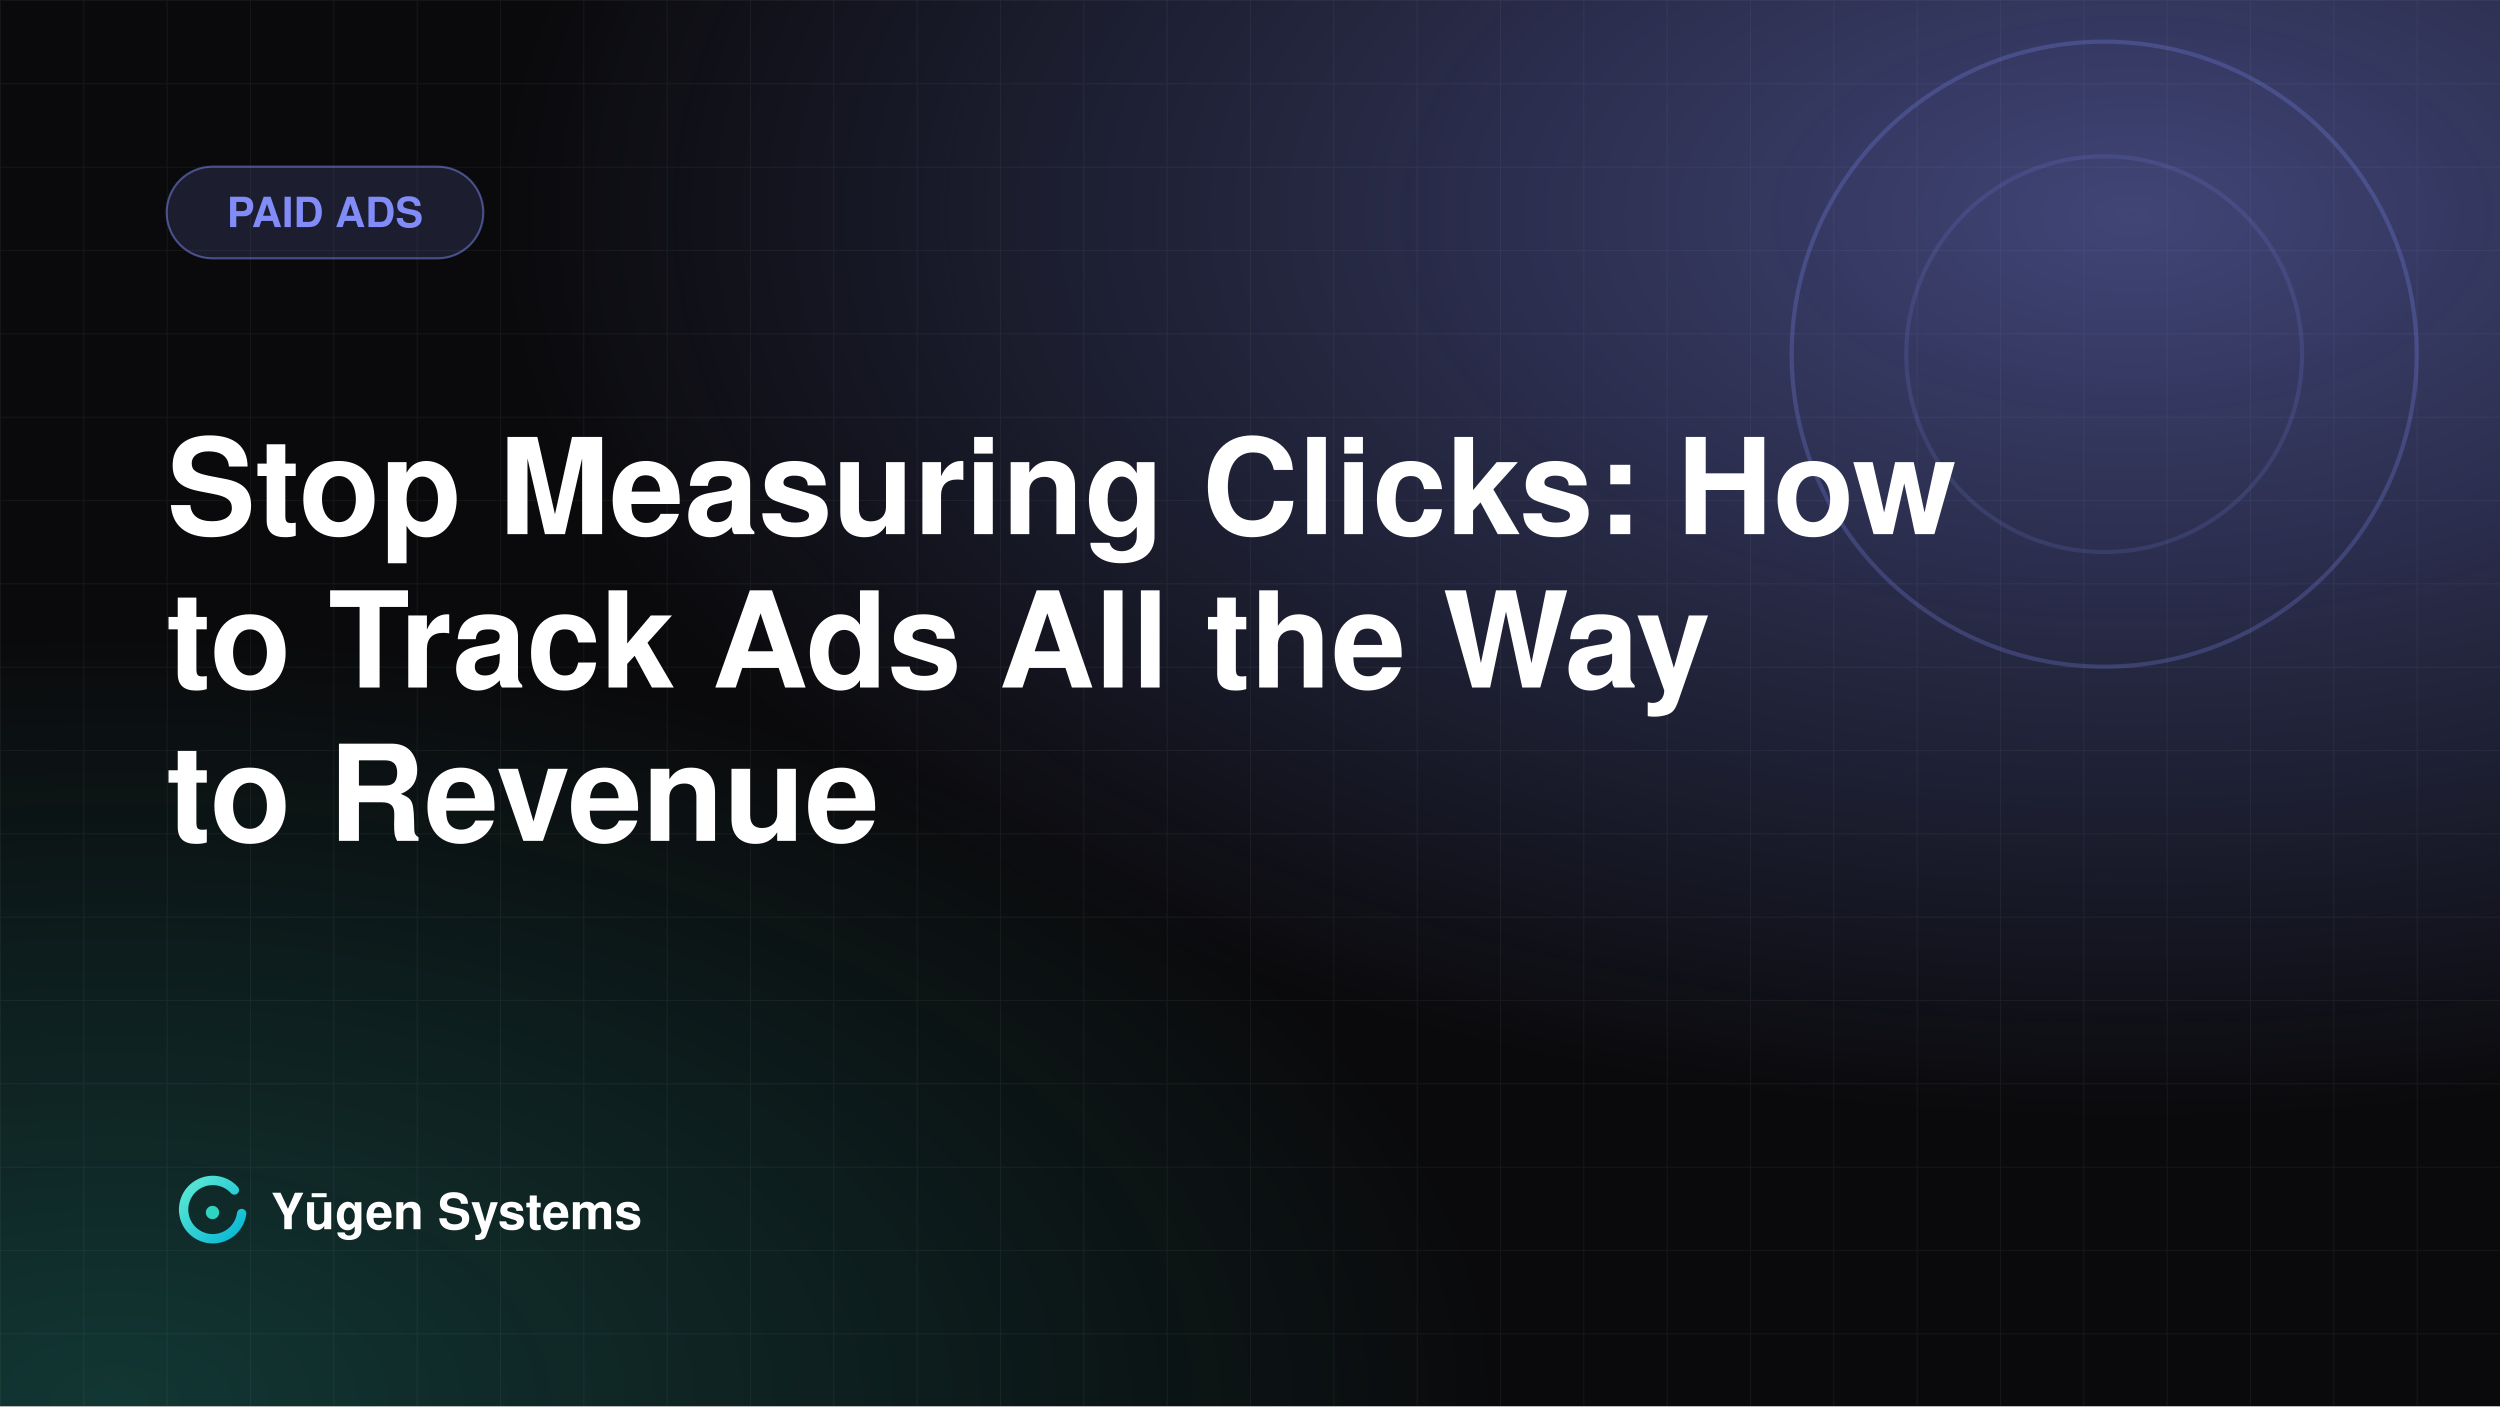
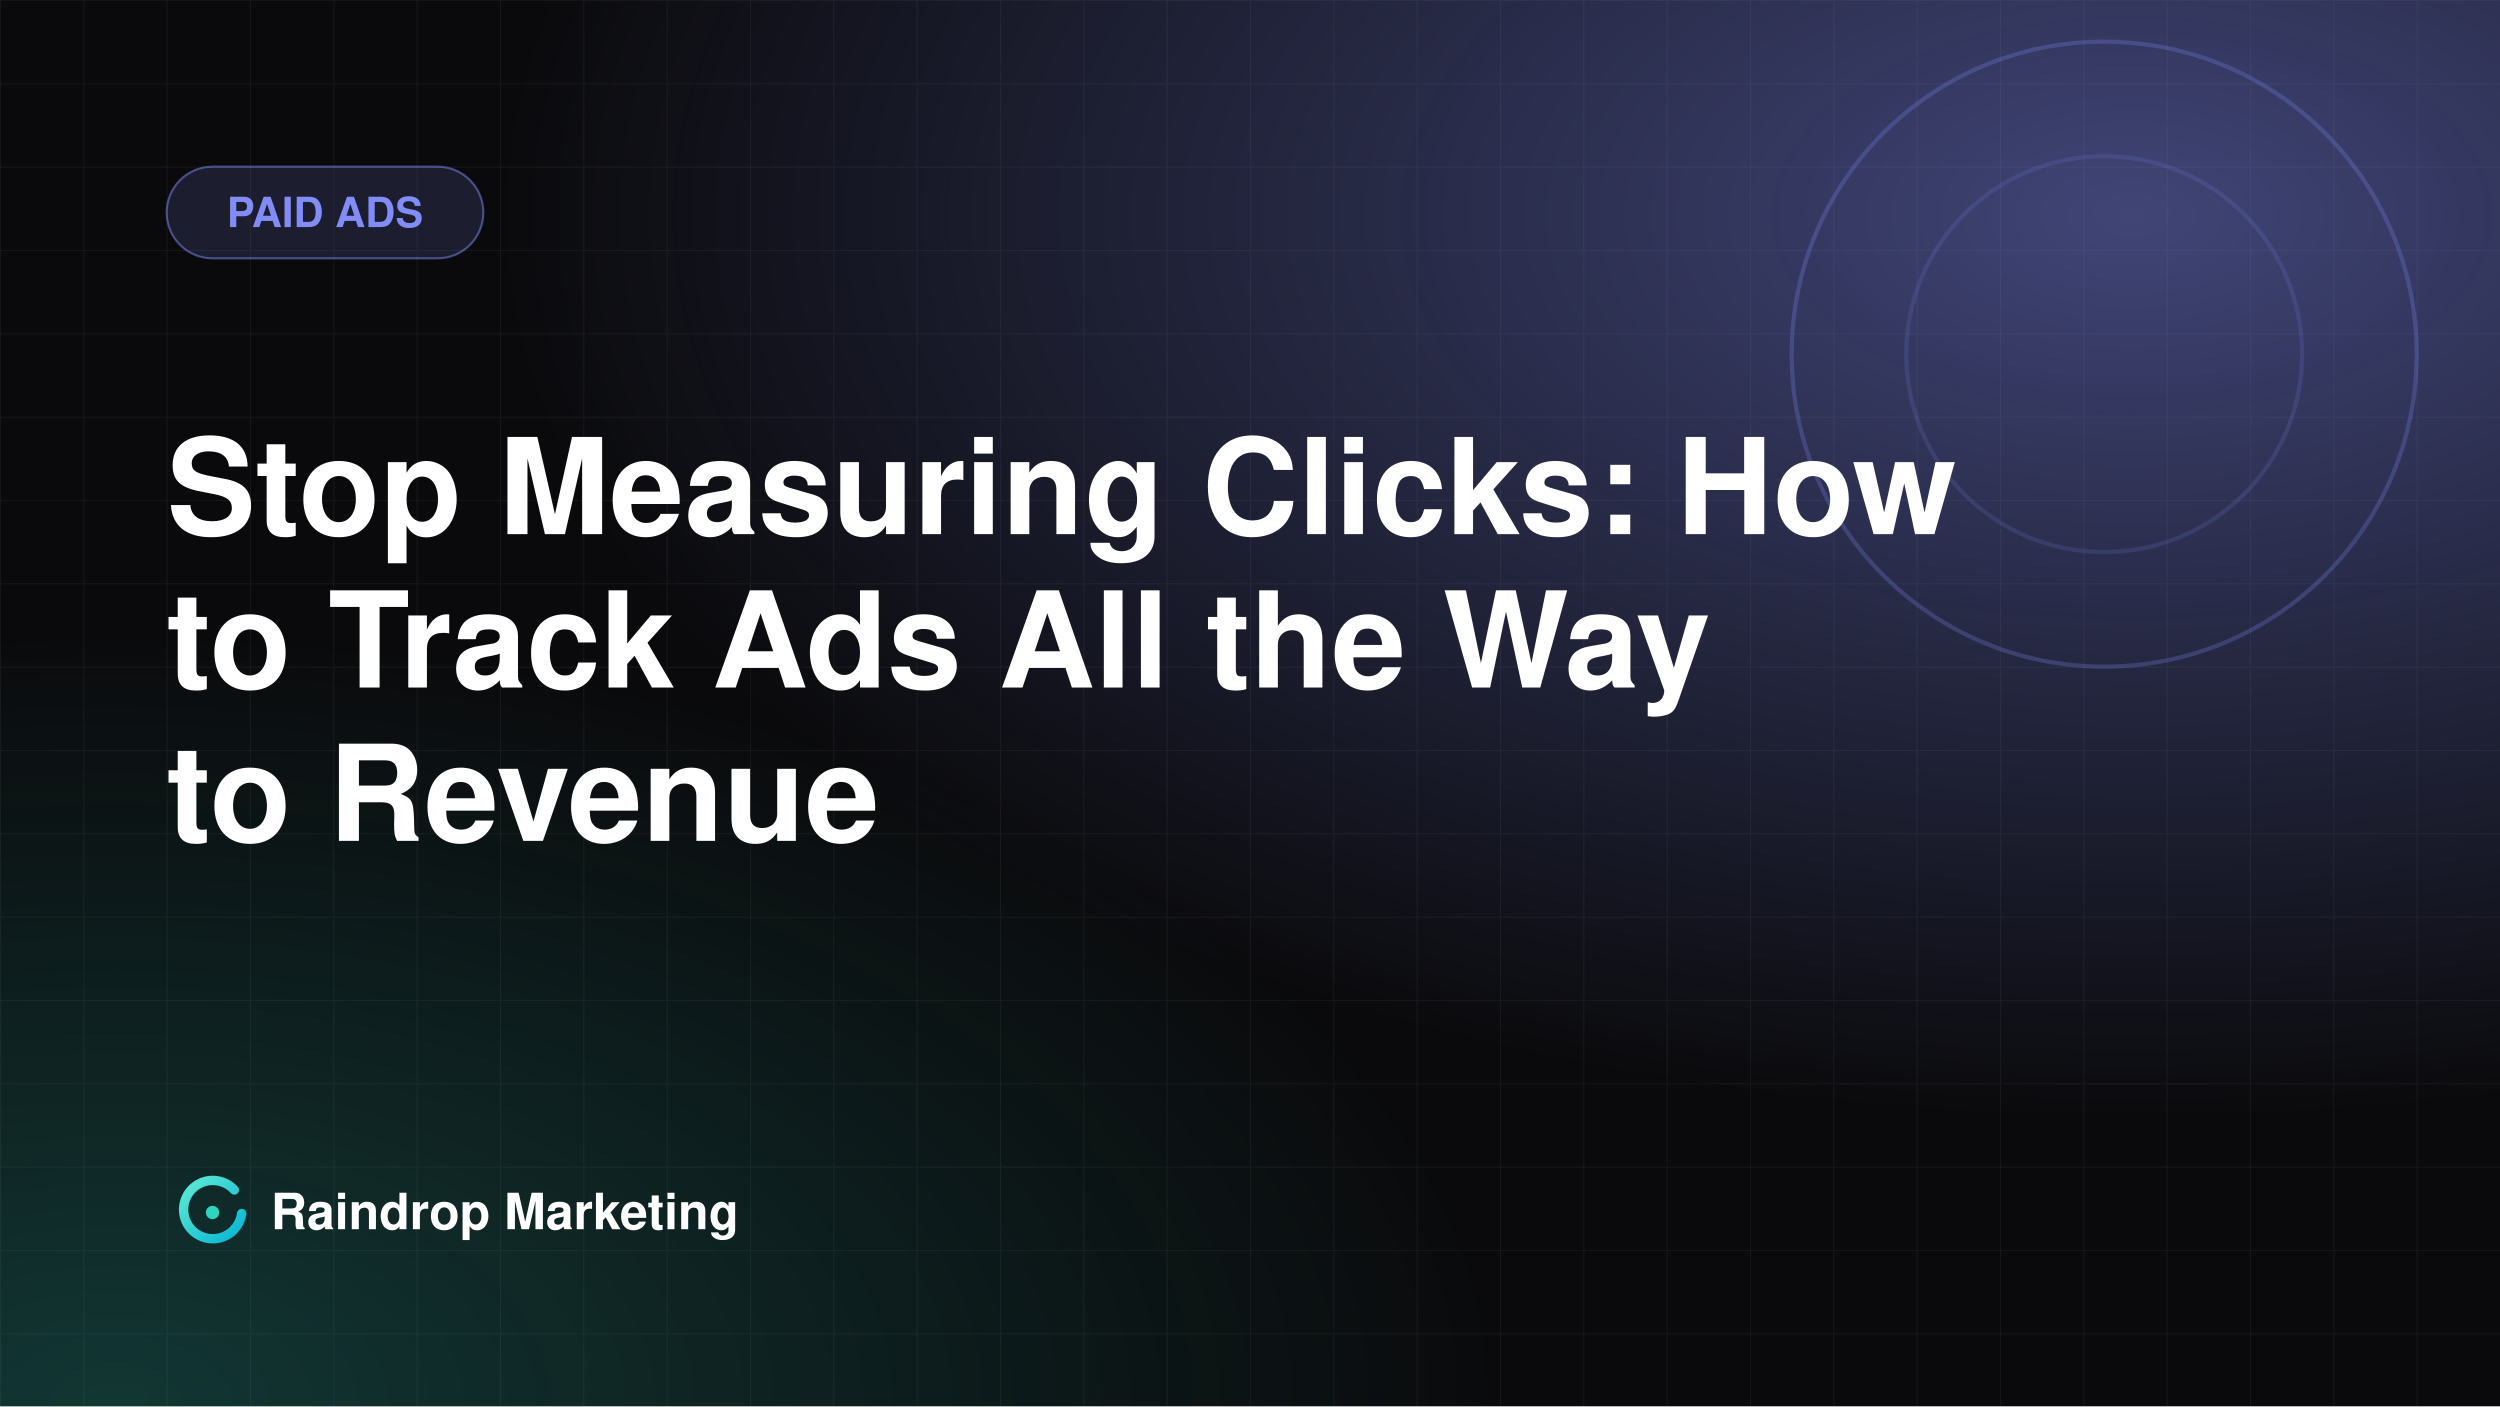
<svg xmlns="http://www.w3.org/2000/svg" viewBox="0 0 1200 675" width="1200" height="675">
  <defs>
    <radialGradient id="g1" cx="85%" cy="15%" r="65%">
      <stop offset="0" stop-color="#818cf8" stop-opacity="0.45" />
      <stop offset="1" stop-color="#818cf8" stop-opacity="0" />
    </radialGradient>
    <radialGradient id="g2" cx="5%" cy="100%" r="55%">
      <stop offset="0" stop-color="#2dd4bf" stop-opacity="0.22" />
      <stop offset="1" stop-color="#2dd4bf" stop-opacity="0" />
    </radialGradient>
    <pattern id="grid" width="40" height="40" patternUnits="userSpaceOnUse">
      <path d="M40 0H0V40" fill="none" stroke="#ffffff" stroke-opacity="0.05" />
    </pattern>
    <linearGradient id="enso" x1="0" y1="0" x2="1" y2="1">
      <stop offset="0" stop-color="#5eead4" />
      <stop offset="1" stop-color="#06b6d4" />
    </linearGradient>
  </defs>
  <rect width="1200" height="675" fill="#0a0a0c" />
  <rect width="1200" height="675" fill="url(#grid)" />
  <rect width="1200" height="675" fill="url(#g1)" />
  <rect width="1200" height="675" fill="url(#g2)" />
  <circle cx="1010" cy="170" r="150" fill="none" stroke="#818cf8" stroke-opacity="0.25" stroke-width="2" />
  <circle cx="1010" cy="170" r="95" fill="none" stroke="#818cf8" stroke-opacity="0.15" stroke-width="2" />
  <rect x="80" y="80" rx="22" ry="22" width="152" height="44" fill="#818cf8" fill-opacity="0.15" stroke="#818cf8" stroke-opacity="0.5" />
  <text x="156" y="109" text-anchor="middle" font-family="Segoe UI, Helvetica, Arial, sans-serif" font-size="20" font-weight="700" fill="#818cf8">PAID ADS</text>
  <text x="80" y="256.4" font-family="Segoe UI, Helvetica, Arial, sans-serif" font-size="64" font-weight="800" fill="#ffffff">Stop Measuring Clicks: How</text>
  <text x="80" y="330" font-family="Segoe UI, Helvetica, Arial, sans-serif" font-size="64" font-weight="800" fill="#ffffff">to Track Ads All the Way</text>
  <text x="80" y="403.6" font-family="Segoe UI, Helvetica, Arial, sans-serif" font-size="64" font-weight="800" fill="#ffffff">to Revenue</text>
  <g transform="translate(80 560)">
    <path d="M32.5 11.2A14 14 0 1 0 36 22.5" fill="none" stroke="url(#enso)" stroke-width="4.5" stroke-linecap="round" />
    <circle cx="22" cy="22" r="3.2" fill="#2dd4bf" />
-     <text x="50" y="30" font-family="Segoe UI, Helvetica, Arial, sans-serif" font-size="24" font-weight="700" fill="#ffffff">Yūgen Systems</text>
+     <text x="50" y="30" font-family="Segoe UI, Helvetica, Arial, sans-serif" font-size="24" font-weight="700" fill="#ffffff">Raindrop Marketing</text>
  </g>
</svg>
